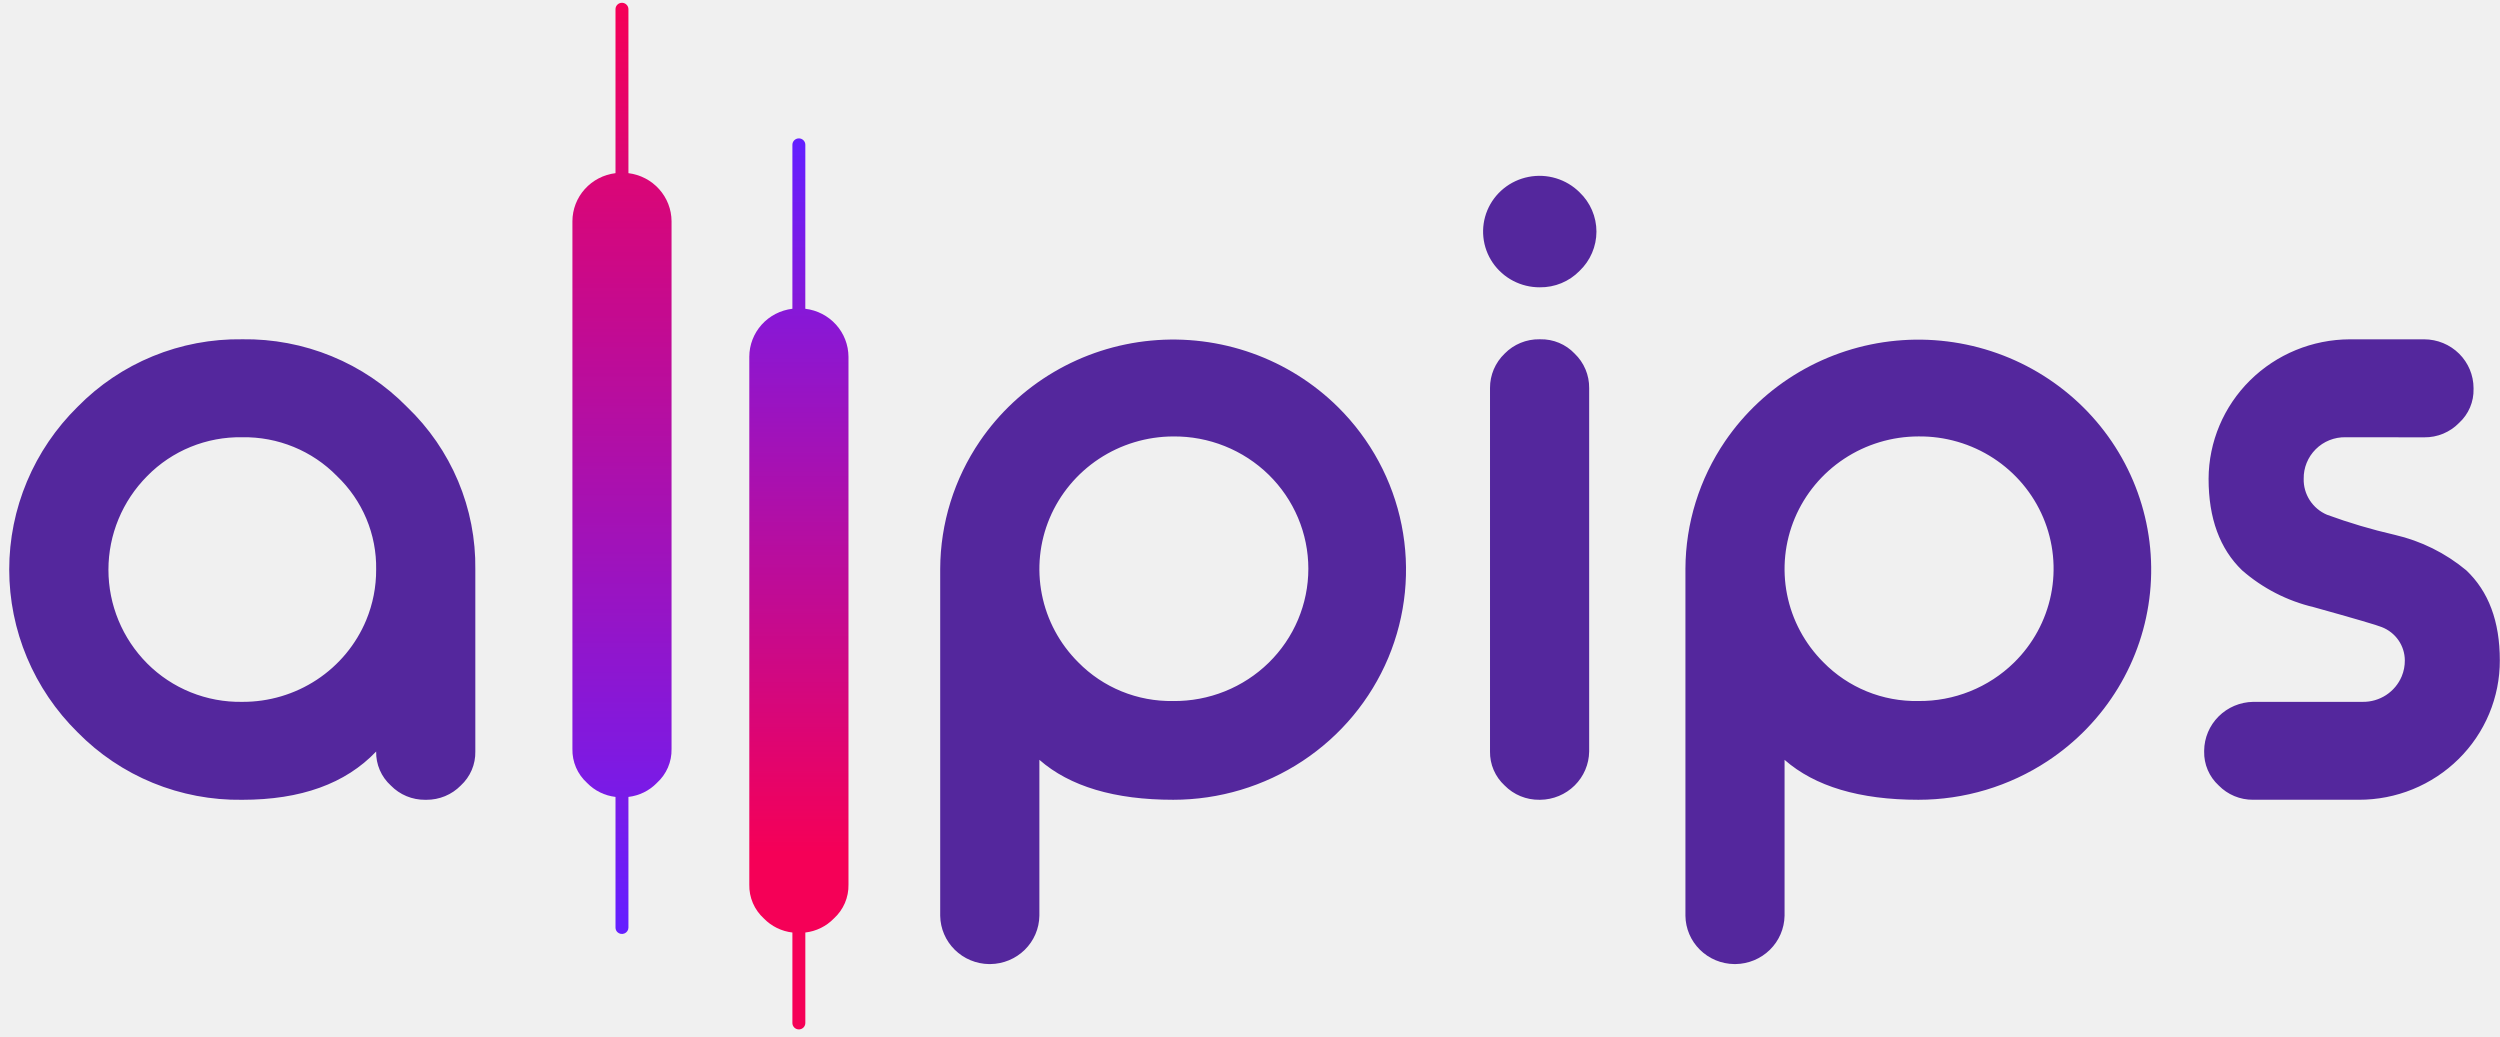
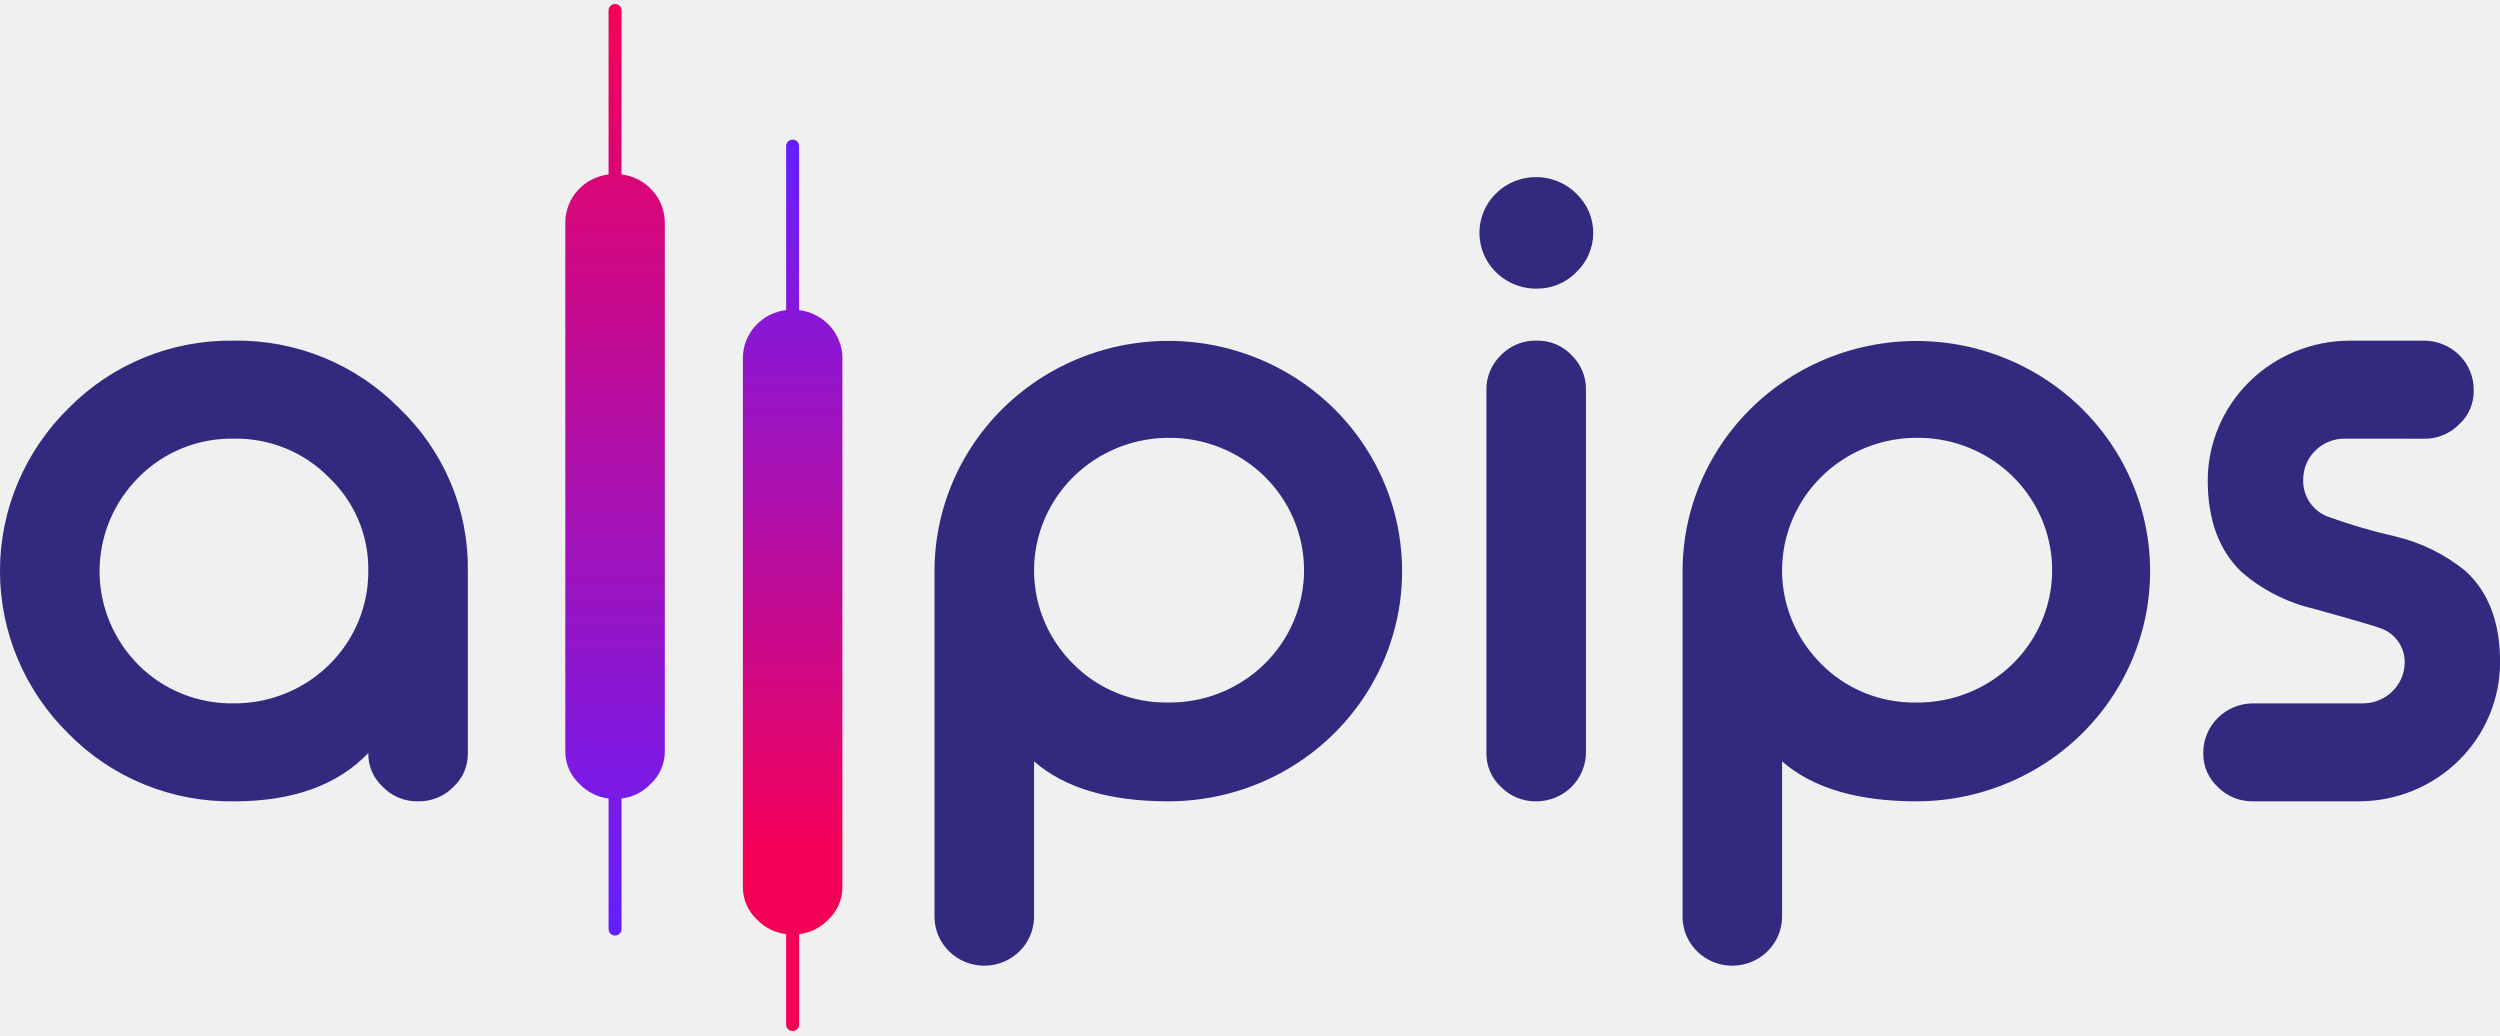
- <svg xmlns="http://www.w3.org/2000/svg" width="263" height="109" viewBox="0 0 263 109" fill="none">
-   <g clip-path="url(#clip0_107_4130)">
-     <path d="M84.719 32.482C85.967 32.633 87.117 33.228 87.954 34.158C88.79 35.087 89.254 36.287 89.26 37.531V93.054C89.275 93.724 89.145 94.389 88.88 95.006C88.614 95.622 88.218 96.176 87.719 96.629C86.923 97.449 85.862 97.97 84.721 98.101V107.621C84.721 107.799 84.649 107.97 84.522 108.096C84.396 108.222 84.224 108.294 84.044 108.295C83.863 108.295 83.689 108.224 83.561 108.098C83.433 107.971 83.361 107.8 83.36 107.621V98.101C82.219 97.968 81.16 97.448 80.363 96.629C79.864 96.175 79.469 95.622 79.204 95.006C78.939 94.389 78.81 93.724 78.826 93.054V37.531C78.828 36.287 79.29 35.087 80.125 34.156C80.96 33.226 82.111 32.631 83.36 32.482V15.229C83.361 15.05 83.433 14.879 83.561 14.754C83.69 14.628 83.863 14.557 84.044 14.558C84.223 14.558 84.395 14.629 84.522 14.755C84.649 14.881 84.721 15.051 84.721 15.229L84.719 32.482V32.482Z" fill="url(#paint0_linear_107_4130)" />
-     <path d="M66.111 18.217C67.358 18.371 68.505 18.968 69.339 19.897C70.174 20.826 70.639 22.023 70.647 23.266V78.789C70.662 79.459 70.533 80.124 70.267 80.74C70.001 81.355 69.605 81.908 69.106 82.36C68.312 83.182 67.253 83.704 66.111 83.836V97.588C66.109 97.72 66.068 97.848 65.993 97.957C65.918 98.066 65.812 98.151 65.689 98.201C65.566 98.252 65.431 98.266 65.3 98.241C65.169 98.217 65.048 98.155 64.952 98.063C64.825 97.938 64.753 97.768 64.752 97.59V83.836C63.61 83.703 62.551 83.181 61.755 82.36C61.257 81.908 60.862 81.355 60.597 80.74C60.332 80.124 60.203 79.46 60.218 78.791V23.268C60.222 22.024 60.685 20.825 61.519 19.895C62.354 18.965 63.503 18.369 64.75 18.217V0.966C64.75 0.787 64.822 0.616 64.95 0.49C65.077 0.364 65.25 0.293 65.431 0.293C65.611 0.294 65.783 0.366 65.91 0.492C66.038 0.617 66.11 0.788 66.111 0.966V18.217Z" fill="url(#paint1_linear_107_4130)" />
-     <path d="M246.762 45.998C246.177 45.986 245.596 46.091 245.053 46.309C244.511 46.526 244.02 46.852 243.609 47.264C243.201 47.672 242.879 48.156 242.662 48.689C242.446 49.221 242.339 49.791 242.348 50.365C242.328 51.166 242.551 51.955 242.989 52.63C243.426 53.305 244.057 53.835 244.801 54.152C247.126 55.004 249.506 55.709 251.92 56.264C254.691 56.903 257.27 58.181 259.447 59.993C261.8 62.22 262.981 65.363 262.981 69.469C262.986 71.397 262.605 73.307 261.861 75.089C261.116 76.871 260.023 78.489 258.643 79.851C257.263 81.214 255.625 82.294 253.822 83.03C252.019 83.765 250.088 84.141 248.138 84.135H237.023C236.348 84.14 235.68 84.009 235.058 83.75C234.436 83.491 233.874 83.11 233.406 82.63C232.91 82.175 232.518 81.621 232.254 81.005C231.991 80.389 231.862 79.724 231.877 79.055V78.971C231.89 77.62 232.435 76.328 233.396 75.369C234.356 74.41 235.658 73.86 237.023 73.835H248.554C249.431 73.846 250.291 73.596 251.023 73.118C251.754 72.639 252.324 71.955 252.659 71.153C252.881 70.621 252.992 70.05 252.988 69.474C252.985 68.717 252.752 67.978 252.32 67.354C251.888 66.729 251.275 66.248 250.563 65.971C250.139 65.786 247.754 65.084 243.413 63.876C240.616 63.215 238.026 61.884 235.871 60.001C233.518 57.733 232.343 54.523 232.343 50.371C232.358 46.483 233.928 42.76 236.708 40.013C239.49 37.264 243.256 35.713 247.188 35.697H255.033C256.407 35.701 257.724 36.243 258.695 37.204C259.666 38.165 260.214 39.468 260.217 40.827V40.913C260.235 41.582 260.109 42.247 259.846 42.863C259.584 43.48 259.192 44.034 258.696 44.488C258.223 44.975 257.653 45.361 257.023 45.623C256.394 45.884 255.716 46.015 255.033 46.007L246.762 45.998V45.998ZM182.448 101.42C181.091 101.405 179.794 100.865 178.833 99.915C177.872 98.966 177.325 97.684 177.307 96.341V59.837C177.325 55.052 178.78 50.381 181.482 46.414C183.507 43.448 186.169 40.962 189.279 39.134C192.389 37.306 195.869 36.181 199.47 35.84C203.071 35.499 206.704 35.95 210.108 37.161C213.512 38.372 216.603 40.313 219.159 42.845C221.714 45.376 223.669 48.437 224.884 51.806C226.099 55.175 226.544 58.77 226.185 62.329C225.827 65.889 224.675 69.325 222.812 72.391C220.949 75.457 218.422 78.076 215.413 80.06C211.386 82.717 206.655 84.136 201.815 84.137C195.641 84.137 190.931 82.735 187.736 79.936V96.341C187.711 97.684 187.159 98.966 186.196 99.914C185.234 100.862 183.936 101.402 182.578 101.42H182.448V101.42ZM201.815 73.747C203.675 73.765 205.521 73.418 207.246 72.726C208.97 72.035 210.54 71.013 211.863 69.719C213.856 67.77 215.214 65.276 215.765 62.558C216.315 59.84 216.032 57.022 214.953 54.464C213.873 51.906 212.045 49.725 209.705 48.201C207.364 46.678 204.616 45.88 201.815 45.912C199.033 45.917 196.315 46.735 194.003 48.264C191.69 49.792 189.886 51.963 188.816 54.503C187.749 57.042 187.464 59.836 187.998 62.535C188.532 65.233 189.861 67.715 191.817 69.668C193.111 70.99 194.667 72.034 196.387 72.736C198.107 73.438 199.954 73.782 201.815 73.747V73.747ZM161.992 30.225C161.015 30.23 160.051 29.997 159.186 29.546C158.321 29.095 157.582 28.439 157.034 27.638C156.488 26.837 156.15 25.914 156.051 24.952C155.952 23.99 156.096 23.019 156.468 22.125C156.841 21.231 157.431 20.442 158.187 19.829C158.943 19.215 159.84 18.797 160.799 18.61C161.758 18.421 162.75 18.47 163.685 18.752C164.621 19.034 165.472 19.539 166.163 20.224C166.726 20.76 167.175 21.403 167.481 22.114C167.788 22.826 167.946 23.591 167.946 24.364C167.946 25.137 167.788 25.903 167.481 26.614C167.175 27.326 166.726 27.968 166.163 28.504C165.622 29.057 164.974 29.494 164.257 29.79C163.54 30.086 162.769 30.234 161.992 30.225V30.225ZM162.038 35.693C162.714 35.679 163.386 35.806 164.009 36.066C164.632 36.326 165.193 36.713 165.655 37.202C166.144 37.671 166.531 38.233 166.793 38.855C167.055 39.476 167.187 40.144 167.18 40.818V79.057C167.162 80.4 166.614 81.682 165.654 82.631C164.694 83.58 163.397 84.121 162.04 84.137H161.949C161.267 84.146 160.591 84.018 159.961 83.759C159.332 83.501 158.762 83.118 158.288 82.634C157.793 82.178 157.4 81.624 157.135 81.008C156.869 80.392 156.738 79.728 156.749 79.059V40.816C156.746 40.142 156.881 39.474 157.145 38.853C157.41 38.231 157.799 37.669 158.288 37.2C158.762 36.715 159.332 36.33 159.961 36.071C160.591 35.811 161.268 35.682 161.951 35.692H162.038V35.693ZM104.058 101.422C102.7 101.405 101.403 100.864 100.442 99.916C99.48 98.967 98.93 97.686 98.909 96.343V59.837C98.927 55.052 100.382 50.381 103.084 46.411C105.109 43.444 107.772 40.956 110.882 39.127C113.993 37.298 117.474 36.172 121.076 35.831C124.677 35.489 128.311 35.941 131.716 37.152C135.121 38.363 138.213 40.305 140.77 42.838C144.186 46.225 146.511 50.538 147.449 55.232C148.388 59.926 147.899 64.79 146.045 69.209C144.187 73.63 141.047 77.407 137.021 80.063C132.993 82.719 128.262 84.136 123.422 84.137C117.252 84.137 112.542 82.733 109.343 79.934V96.341C109.321 97.685 108.771 98.967 107.808 99.916C106.846 100.864 105.547 101.404 104.189 101.42H104.059L104.058 101.422ZM123.42 73.749C125.281 73.766 127.126 73.42 128.851 72.728C130.575 72.037 132.144 71.015 133.467 69.721C134.788 68.427 135.837 66.887 136.553 65.189C137.269 63.492 137.638 61.671 137.638 59.831C137.638 57.992 137.269 56.171 136.553 54.474C135.837 52.776 134.788 51.236 133.467 49.942C132.144 48.648 130.575 47.625 128.851 46.934C127.127 46.242 125.281 45.896 123.42 45.914C120.64 45.922 117.923 46.742 115.611 48.27C113.3 49.799 111.495 51.968 110.424 54.507C109.356 57.045 109.072 59.839 109.606 62.537C110.14 65.235 111.469 67.716 113.426 69.668C114.721 70.989 116.276 72.032 117.995 72.734C119.714 73.435 121.561 73.78 123.42 73.747V73.749ZM25.481 45.998C23.622 45.966 21.775 46.311 20.056 47.013C18.337 47.715 16.782 48.758 15.487 50.079C12.872 52.709 11.407 56.25 11.407 59.939C11.407 63.629 12.872 67.17 15.487 69.8C16.79 71.106 18.347 72.138 20.065 72.831C21.782 73.525 23.625 73.867 25.48 73.835C28.27 73.85 31.002 73.041 33.325 71.511C35.648 69.982 37.457 67.802 38.521 65.249C39.225 63.556 39.582 61.739 39.571 59.907C39.602 58.077 39.251 56.26 38.542 54.569C37.832 52.878 36.778 51.35 35.446 50.079C34.156 48.76 32.606 47.717 30.891 47.015C29.177 46.313 27.335 45.967 25.48 45.998H25.481ZM25.481 35.692C28.708 35.645 31.91 36.251 34.89 37.474C37.871 38.696 40.567 40.51 42.813 42.802C45.128 45.017 46.96 47.677 48.197 50.619C49.433 53.56 50.048 56.721 50.004 59.907V79.059C50.018 79.728 49.889 80.392 49.626 81.009C49.362 81.625 48.97 82.18 48.475 82.636C48.006 83.115 47.444 83.495 46.822 83.753C46.201 84.011 45.533 84.142 44.858 84.139H44.729C44.055 84.145 43.386 84.015 42.765 83.757C42.143 83.498 41.581 83.117 41.114 82.636C40.615 82.182 40.219 81.629 39.953 81.012C39.687 80.395 39.557 79.729 39.571 79.059C36.345 82.447 31.649 84.139 25.48 84.139C22.256 84.185 19.057 83.579 16.079 82.358C13.101 81.136 10.407 79.325 8.162 77.036C5.883 74.791 4.075 72.123 2.841 69.185C1.607 66.247 0.971 63.097 0.97 59.916C0.969 56.735 1.604 53.584 2.839 50.647C4.073 47.709 5.882 45.042 8.162 42.798C10.406 40.507 13.1 38.695 16.078 37.473C19.056 36.251 22.256 35.646 25.48 35.693V35.692H25.481Z" fill="#54279D" />
+ <svg xmlns="http://www.w3.org/2000/svg" width="314" height="130" viewBox="0 0 314 130" fill="none">
+   <g clip-path="url(#clip0_66_134)">
+     <path d="M100.367 38.948C101.863 39.128 103.241 39.84 104.243 40.95C105.245 42.06 105.802 43.493 105.809 44.979V111.298C105.827 112.098 105.672 112.893 105.353 113.63C105.035 114.366 104.561 115.027 103.962 115.568C103.008 116.548 101.737 117.17 100.369 117.327V128.698C100.369 128.911 100.283 129.114 100.131 129.265C99.98 129.416 99.773 129.501 99.558 129.502C99.341 129.502 99.133 129.418 98.979 129.267C98.826 129.116 98.739 128.912 98.738 128.698V117.327C97.37 117.168 96.101 116.546 95.146 115.568C94.549 115.027 94.075 114.366 93.757 113.629C93.439 112.893 93.285 112.098 93.304 111.298V44.979C93.306 43.493 93.86 42.059 94.861 40.948C95.862 39.837 97.241 39.126 98.738 38.948V18.341C98.739 18.127 98.826 17.923 98.98 17.773C99.133 17.622 99.341 17.538 99.558 17.539C99.773 17.539 99.979 17.624 100.131 17.774C100.283 17.925 100.369 18.128 100.369 18.341L100.367 38.948Z" fill="url(#paint0_linear_66_134)" />
+     <path d="M78.066 21.91C79.56 22.094 80.935 22.807 81.935 23.916C82.935 25.026 83.492 26.456 83.502 27.94V94.259C83.521 95.059 83.365 95.853 83.047 96.589C82.728 97.325 82.254 97.985 81.655 98.525C80.704 99.507 79.434 100.131 78.066 100.288V116.714C78.063 116.871 78.014 117.025 77.924 117.155C77.834 117.285 77.708 117.386 77.56 117.447C77.413 117.507 77.251 117.523 77.094 117.494C76.937 117.465 76.792 117.391 76.677 117.282C76.524 117.132 76.438 116.928 76.437 116.716V100.288C75.069 100.129 73.799 99.506 72.846 98.525C72.249 97.984 71.776 97.325 71.458 96.589C71.14 95.854 70.985 95.061 71.003 94.261V27.943C71.008 26.457 71.563 25.025 72.563 23.914C73.563 22.803 74.94 22.09 76.435 21.91V1.304C76.435 1.091 76.521 0.886 76.674 0.736C76.827 0.585 77.034 0.5 77.251 0.5C77.466 0.502 77.673 0.587 77.825 0.737C77.978 0.888 78.064 1.091 78.066 1.304V21.91Z" fill="url(#paint1_linear_66_134)" />
+     <path d="M294.571 55.093C293.87 55.078 293.173 55.204 292.523 55.464C291.874 55.724 291.285 56.112 290.792 56.604C290.303 57.091 289.917 57.67 289.658 58.306C289.398 58.942 289.27 59.623 289.281 60.309C289.258 61.266 289.525 62.208 290.049 63.014C290.573 63.82 291.329 64.453 292.221 64.832C295.007 65.849 297.859 66.692 300.753 67.354C304.074 68.118 307.165 69.644 309.774 71.809C312.594 74.469 314.009 78.222 314.009 83.127C314.015 85.43 313.559 87.711 312.666 89.84C311.774 91.968 310.464 93.901 308.81 95.528C307.157 97.156 305.193 98.447 303.033 99.325C300.872 100.203 298.557 100.651 296.22 100.645H282.899C282.09 100.65 281.289 100.494 280.544 100.185C279.799 99.876 279.125 99.421 278.564 98.847C277.97 98.304 277.499 97.642 277.184 96.906C276.868 96.17 276.714 95.376 276.732 94.578V94.477C276.747 92.864 277.4 91.32 278.552 90.174C279.703 89.029 281.263 88.372 282.899 88.343H296.719C297.77 88.355 298.8 88.056 299.677 87.485C300.554 86.914 301.237 86.097 301.638 85.139C301.904 84.503 302.037 83.821 302.033 83.133C302.029 82.229 301.75 81.347 301.232 80.6C300.714 79.855 299.98 79.279 299.126 78.949C298.618 78.728 295.76 77.889 290.557 76.447C287.205 75.657 284.101 74.067 281.518 71.818C278.699 69.109 277.29 65.275 277.29 60.315C277.309 55.672 279.189 51.225 282.521 47.944C285.855 44.661 290.369 42.808 295.081 42.788H304.484C306.131 42.793 307.708 43.44 308.873 44.588C310.037 45.736 310.692 47.292 310.696 48.916V49.019C310.718 49.818 310.567 50.612 310.252 51.348C309.938 52.084 309.468 52.746 308.873 53.289C308.306 53.871 307.624 54.332 306.869 54.644C306.114 54.956 305.303 55.112 304.484 55.103L294.571 55.093ZM217.493 121.291C215.866 121.272 214.311 120.627 213.16 119.494C212.009 118.36 211.352 116.828 211.331 115.224V71.622C211.352 65.907 213.097 60.328 216.335 55.589C218.761 52.047 221.952 49.077 225.679 46.894C229.406 44.71 233.577 43.366 237.893 42.959C242.209 42.551 246.562 43.09 250.642 44.537C254.721 45.983 258.426 48.302 261.49 51.326C264.552 54.35 266.895 58.005 268.351 62.03C269.807 66.054 270.34 70.347 269.91 74.599C269.481 78.851 268.1 82.956 265.868 86.618C263.635 90.28 260.607 93.408 257 95.777C252.174 98.951 246.504 100.646 240.703 100.647C233.304 100.647 227.659 98.972 223.83 95.629V115.224C223.8 116.829 223.139 118.36 221.985 119.492C220.831 120.624 219.276 121.27 217.648 121.291H217.493ZM240.703 88.237C242.933 88.258 245.145 87.844 247.212 87.018C249.279 86.192 251.16 84.971 252.746 83.425C255.134 81.097 256.762 78.119 257.422 74.873C258.081 71.626 257.742 68.259 256.448 65.204C255.154 62.148 252.964 59.544 250.159 57.724C247.353 55.904 244.061 54.952 240.703 54.99C237.369 54.996 234.112 55.973 231.341 57.799C228.569 59.625 226.406 62.218 225.125 65.251C223.845 68.284 223.504 71.622 224.144 74.845C224.784 78.068 226.376 81.032 228.721 83.365C230.272 84.944 232.137 86.191 234.198 87.029C236.259 87.867 238.473 88.278 240.703 88.237ZM192.977 36.252C191.805 36.258 190.65 35.98 189.614 35.441C188.577 34.902 187.692 34.12 187.035 33.163C186.38 32.206 185.975 31.103 185.856 29.954C185.738 28.805 185.91 27.645 186.356 26.577C186.803 25.509 187.511 24.567 188.416 23.835C189.322 23.102 190.397 22.602 191.547 22.378C192.696 22.154 193.884 22.212 195.006 22.549C196.127 22.885 197.147 23.489 197.975 24.307C198.65 24.947 199.188 25.715 199.555 26.564C199.922 27.414 200.112 28.328 200.112 29.252C200.112 30.176 199.922 31.09 199.555 31.939C199.188 32.789 198.65 33.557 197.975 34.197C197.327 34.857 196.55 35.38 195.691 35.733C194.832 36.087 193.908 36.263 192.977 36.252ZM193.031 42.784C193.842 42.767 194.647 42.919 195.394 43.229C196.141 43.539 196.813 44.002 197.366 44.586C197.952 45.146 198.417 45.818 198.731 46.56C199.045 47.303 199.202 48.1 199.194 48.905V94.58C199.172 96.183 198.516 97.715 197.365 98.849C196.215 99.982 194.66 100.628 193.034 100.647H192.925C192.108 100.658 191.297 100.505 190.543 100.196C189.788 99.887 189.106 99.43 188.537 98.852C187.944 98.307 187.473 97.646 187.155 96.91C186.837 96.174 186.68 95.381 186.693 94.582V48.903C186.689 48.098 186.851 47.3 187.168 46.558C187.485 45.816 187.951 45.144 188.537 44.584C189.105 44.004 189.788 43.545 190.543 43.235C191.298 42.925 192.109 42.771 192.927 42.782H193.031V42.784ZM123.544 121.293C121.917 121.272 120.362 120.627 119.21 119.494C118.058 118.361 117.399 116.83 117.373 115.226V71.622C117.395 65.907 119.139 60.328 122.377 55.585C124.803 52.041 127.995 49.07 131.723 46.886C135.45 44.701 139.622 43.356 143.939 42.948C148.256 42.54 152.611 43.079 156.692 44.526C160.773 45.973 164.478 48.292 167.543 51.317C171.637 55.364 174.422 60.516 175.548 66.122C176.673 71.729 176.087 77.538 173.864 82.817C171.638 88.098 167.874 92.609 163.049 95.781C158.222 98.954 152.552 100.647 146.751 100.647C139.357 100.647 133.712 98.97 129.878 95.627V115.224C129.852 116.829 129.192 118.361 128.039 119.494C126.885 120.627 125.329 121.272 123.701 121.291H123.546L123.544 121.293ZM146.749 88.239C148.979 88.26 151.191 87.846 153.257 87.02C155.324 86.194 157.204 84.973 158.79 83.428C160.374 81.882 161.631 80.043 162.489 78.015C163.347 75.988 163.789 73.812 163.789 71.615C163.789 69.419 163.347 67.243 162.489 65.216C161.631 63.188 160.374 61.349 158.79 59.803C157.205 58.257 155.324 57.036 153.258 56.21C151.191 55.384 148.979 54.97 146.749 54.992C143.417 55.002 140.161 55.981 137.391 57.807C134.62 59.633 132.457 62.224 131.173 65.256C129.894 68.288 129.553 71.625 130.193 74.847C130.834 78.07 132.426 81.034 134.771 83.365C136.323 84.942 138.187 86.189 140.248 87.027C142.308 87.865 144.521 88.277 146.749 88.237V88.239ZM29.372 55.093C27.143 55.054 24.931 55.466 22.87 56.305C20.81 57.143 18.946 58.389 17.394 59.967C14.261 63.108 12.504 67.338 12.504 71.745C12.504 76.151 14.261 80.381 17.394 83.522C18.956 85.083 20.822 86.315 22.881 87.143C24.939 87.972 27.147 88.38 29.37 88.343C32.714 88.36 35.988 87.393 38.772 85.567C41.556 83.74 43.725 81.135 45 78.087C45.844 76.064 46.271 73.894 46.258 71.706C46.295 69.519 45.875 67.349 45.025 65.33C44.174 63.31 42.911 61.485 41.315 59.967C39.769 58.391 37.911 57.145 35.856 56.307C33.801 55.468 31.593 55.055 29.37 55.093H29.372ZM29.372 42.782C33.239 42.726 37.076 43.45 40.649 44.91C44.221 46.371 47.452 48.537 50.144 51.274C52.918 53.92 55.114 57.098 56.596 60.611C58.078 64.125 58.815 67.901 58.762 71.706V94.582C58.779 95.381 58.624 96.175 58.309 96.911C57.993 97.647 57.523 98.309 56.93 98.854C56.368 99.426 55.694 99.88 54.949 100.189C54.204 100.497 53.403 100.654 52.595 100.649H52.44C51.632 100.657 50.831 100.501 50.086 100.193C49.341 99.884 48.667 99.428 48.107 98.854C47.509 98.312 47.035 97.651 46.716 96.914C46.397 96.178 46.241 95.383 46.258 94.582C42.392 98.628 36.764 100.649 29.37 100.649C25.507 100.705 21.673 99.981 18.104 98.522C14.534 97.063 11.306 94.9 8.615 92.165C5.884 89.484 3.717 86.297 2.238 82.788C0.759 79.279 -0.003 75.517 -0.004 71.717C-0.005 67.917 0.756 64.154 2.236 60.645C3.715 57.136 5.883 53.95 8.615 51.27C11.304 48.534 14.533 46.369 18.102 44.91C21.672 43.45 25.506 42.727 29.37 42.784V42.782H29.372Z" fill="#312A7F" />
  </g>
  <defs>
-     <linearGradient id="paint0_linear_107_4130" x1="78.824" y1="89.735" x2="78.824" y2="15.215" gradientUnits="userSpaceOnUse">
+     <linearGradient id="paint0_linear_66_134" x1="93.302" y1="107.334" x2="93.302" y2="18.323" gradientUnits="userSpaceOnUse">
      <stop stop-color="#F50057" />
      <stop offset="1" stop-color="#651FFF" />
    </linearGradient>
-     <linearGradient id="paint1_linear_107_4130" x1="60.216" y1="0.782" x2="60.216" y2="97.181" gradientUnits="userSpaceOnUse">
+     <linearGradient id="paint1_linear_66_134" x1="71.001" y1="1.085" x2="71.001" y2="116.228" gradientUnits="userSpaceOnUse">
      <stop stop-color="#F50057" />
      <stop offset="1" stop-color="#651FFF" />
    </linearGradient>
-     <clipPath id="clip0_107_4130">
-       <rect width="262" height="108" fill="white" transform="translate(0.973633 0.292786)" />
+     <clipPath id="clip0_66_134">
+       <rect width="314" height="129" fill="white" transform="translate(0 0.5)" />
    </clipPath>
  </defs>
</svg>
